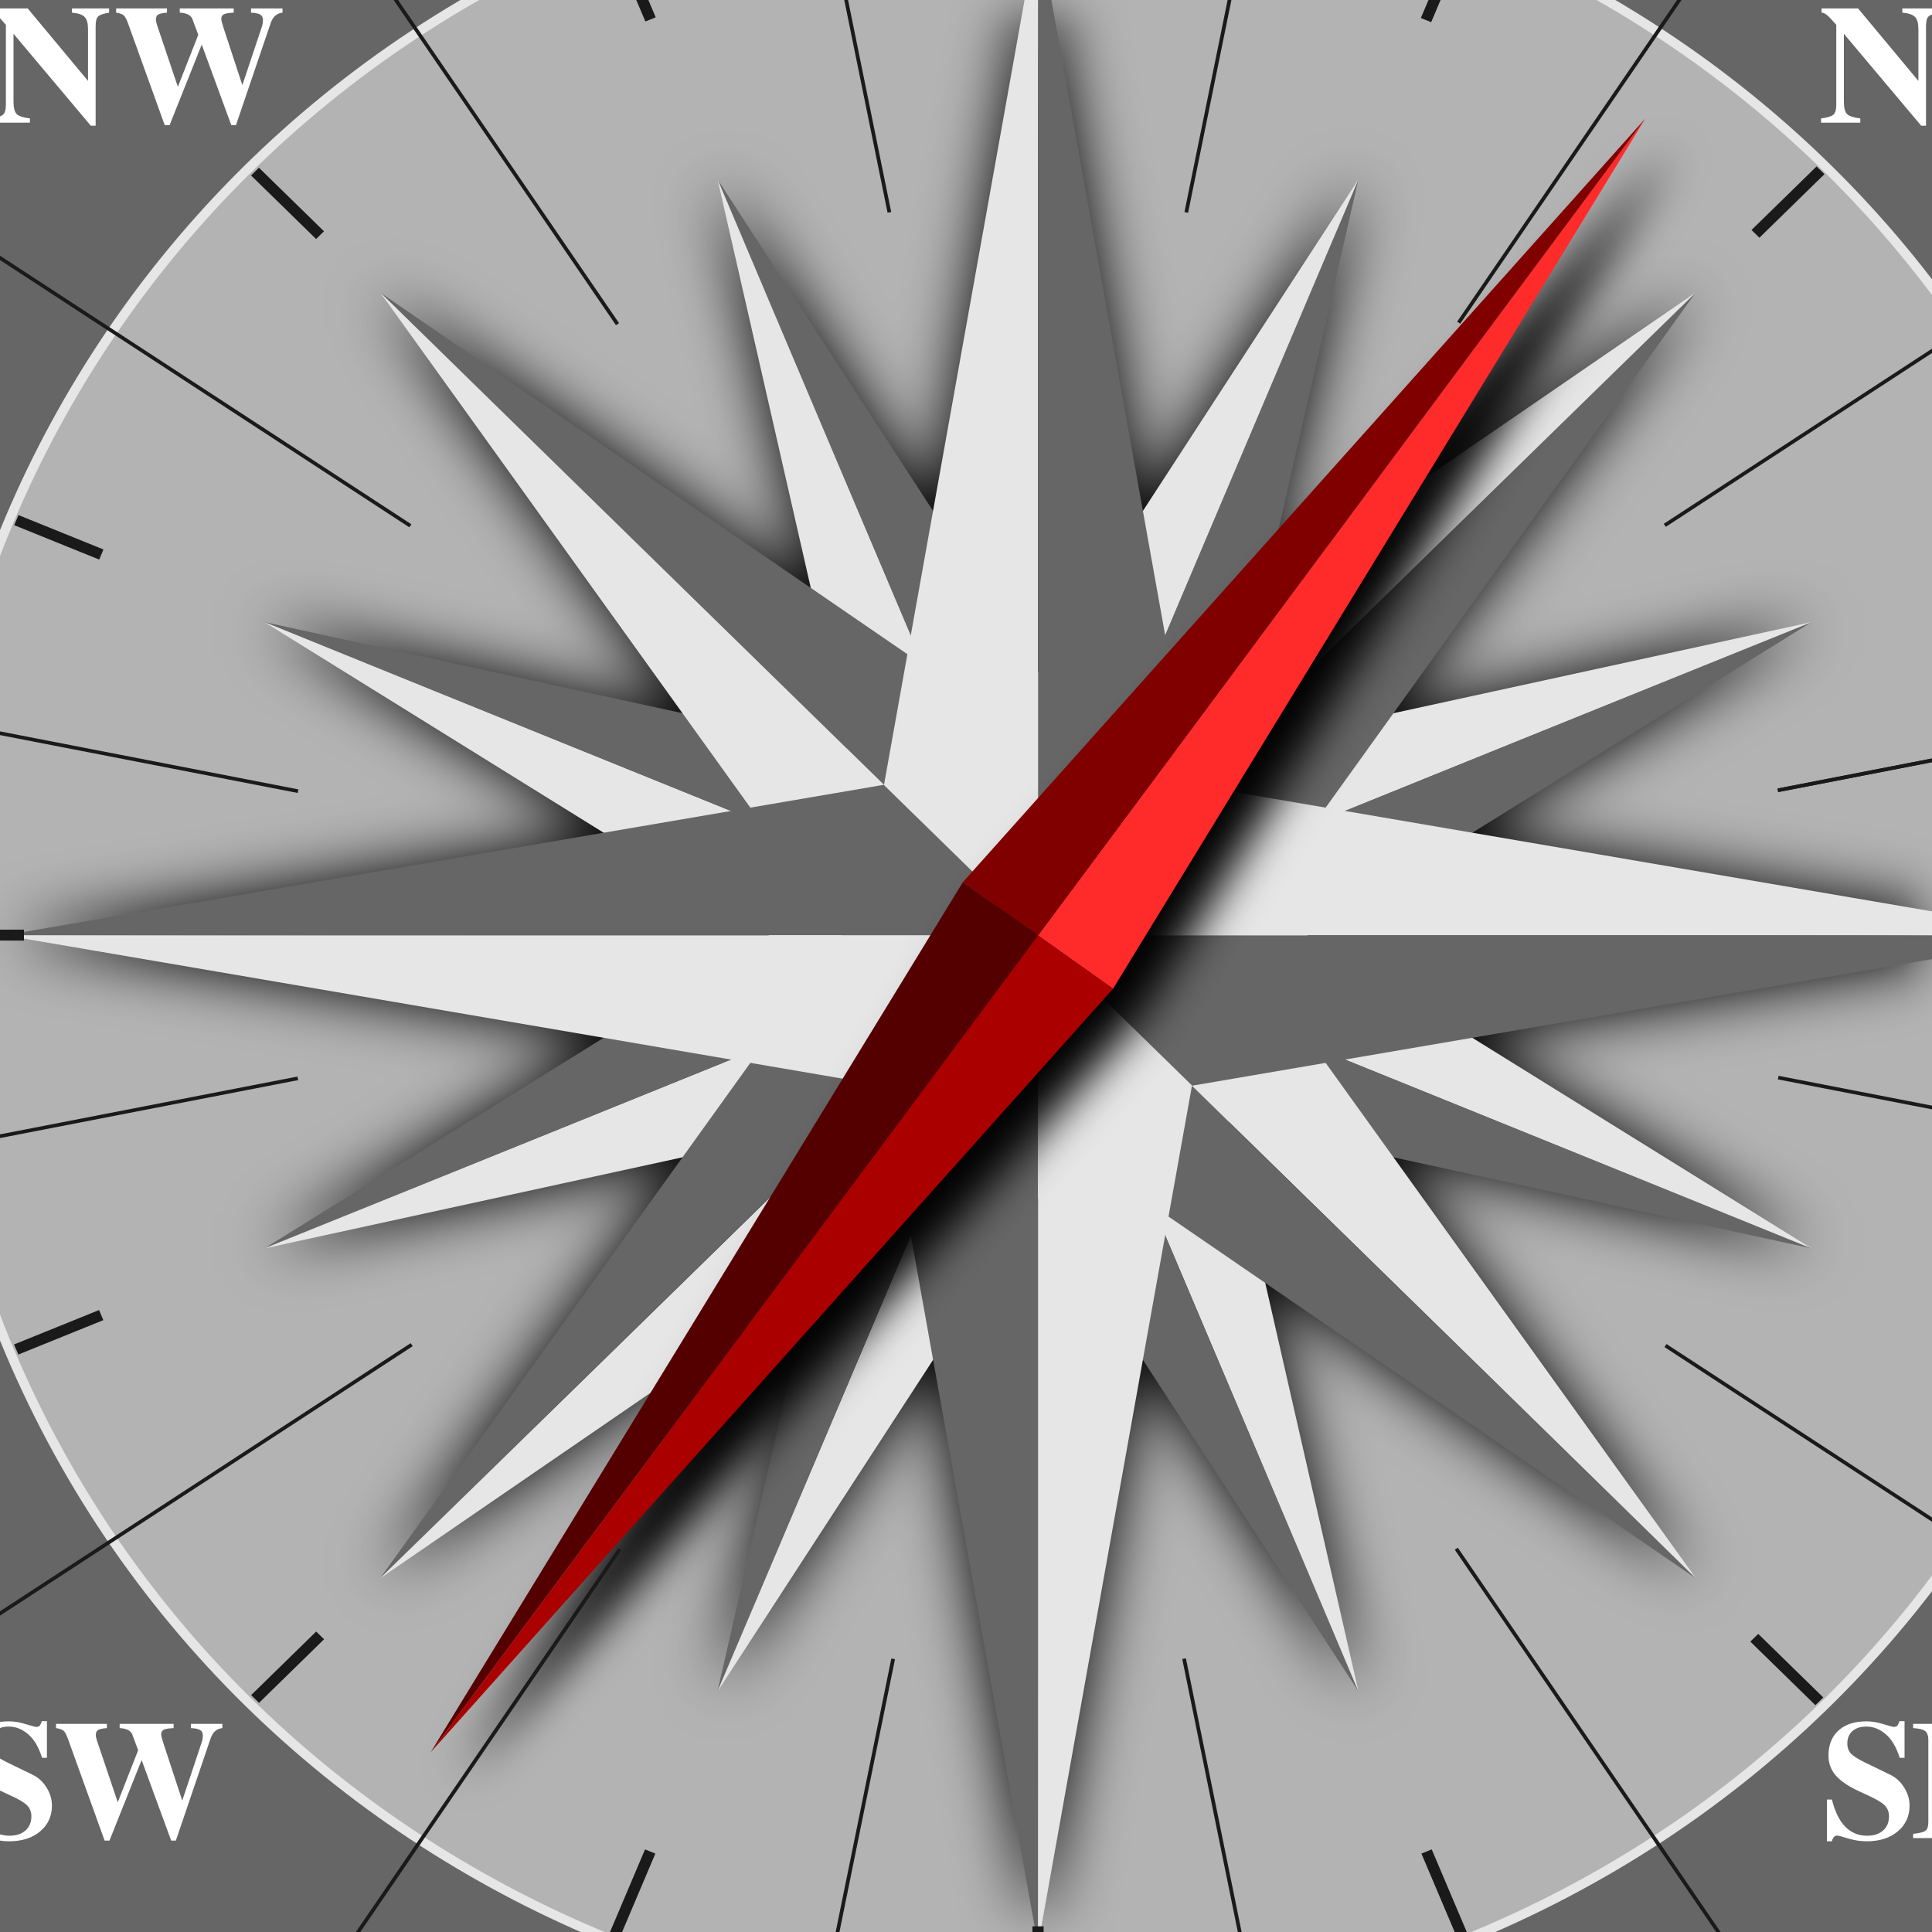
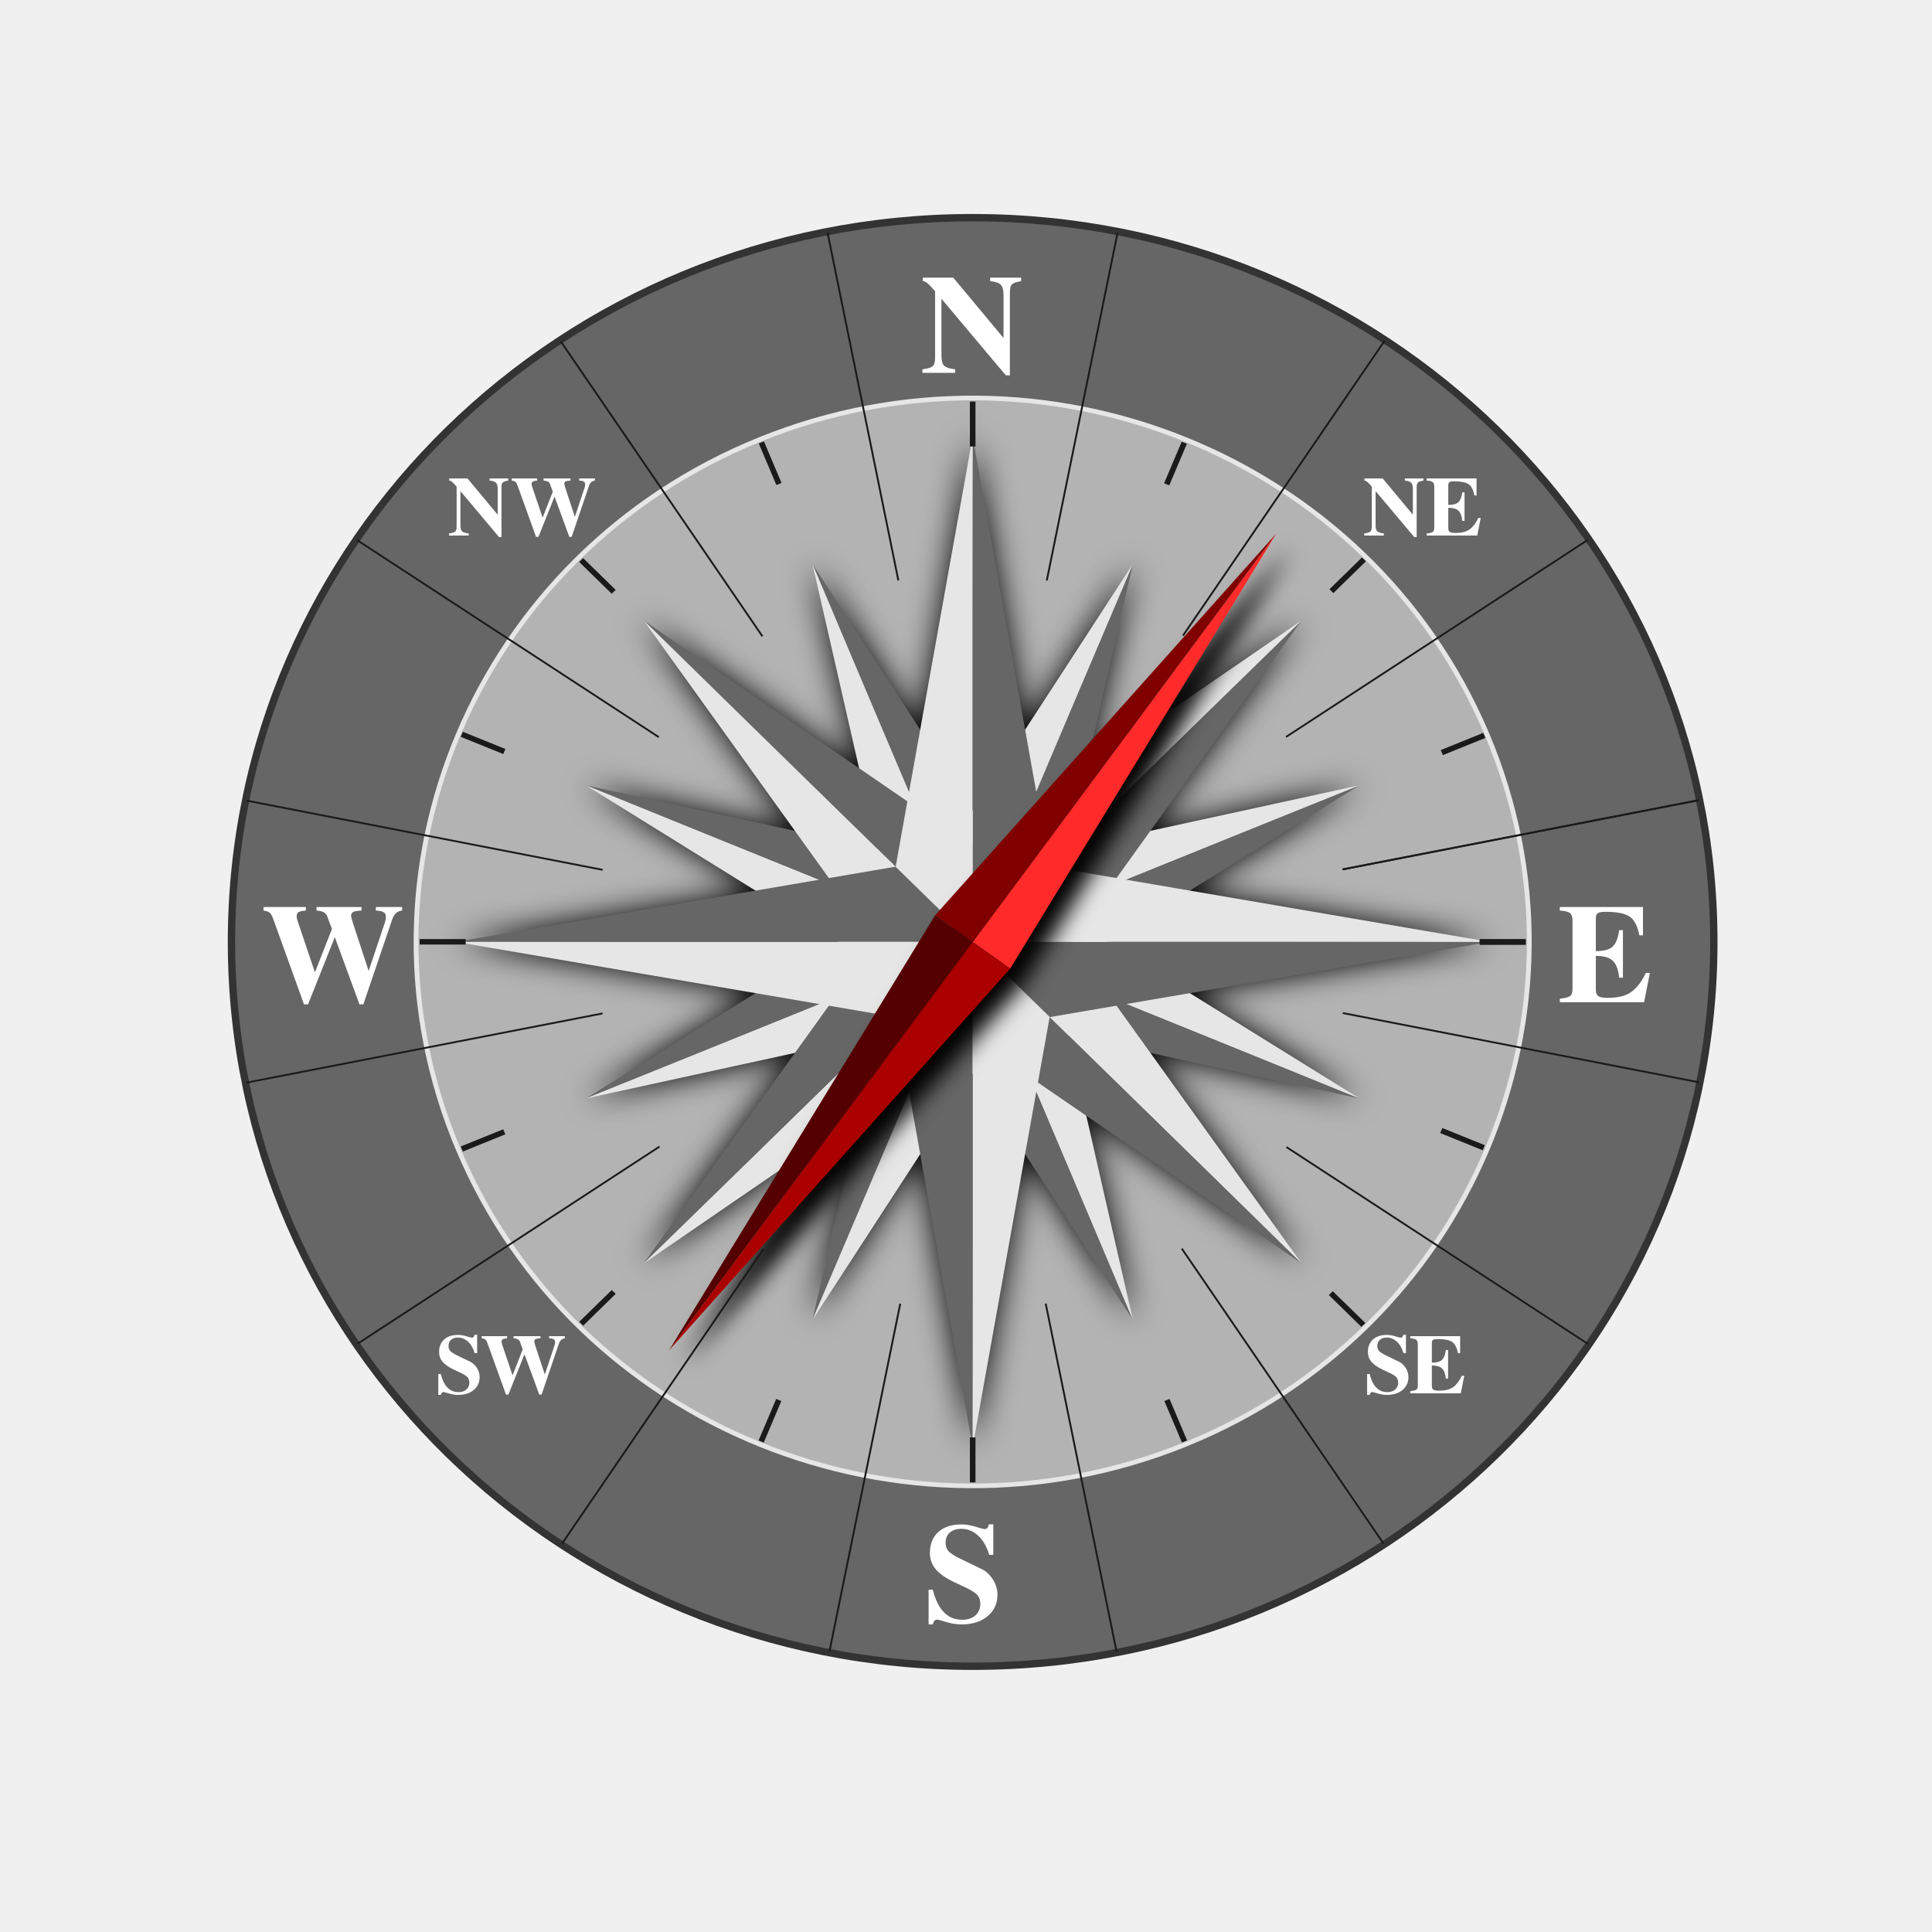
<svg xmlns="http://www.w3.org/2000/svg" xmlns:xlink="http://www.w3.org/1999/xlink" width="200" height="200" id="svg3186" version="1.1">
  <defs id="defs3188">
-     <filter id="filter5096-2" style="color-interpolation-filters:sRGB">
+     <filter id="filter5096-2" color-interpolation-filters="sRGB">
      <feGaussianBlur id="feGaussianBlur5098-1" stdDeviation="0.751" />
    </filter>
-     <filter id="filter4544-6" style="color-interpolation-filters:sRGB">
+     <filter id="filter4544-6" color-interpolation-filters="sRGB">
      <feGaussianBlur id="feGaussianBlur4546-2" stdDeviation="1.076" />
    </filter>
    <radialGradient id="svg_1" y2="1" x1="1" gradientUnits="userSpaceOnUse" cy="817.19" cx="540.18" gradientTransform="matrix(-1.1273,1.1273,-1.1273,-1.1273,932.02,1299)" y1="1" r="30.91">
      <stop id="stop4550-9" stop-color="#f2f2f2" offset="0" />
      <stop id="stop4556-6" stop-color="#f9f9f9" offset=".7" />
      <stop id="stop4552-0" stop-color="#b3b3b3" offset="1" />
    </radialGradient>
-     <radialGradient xlink:href="#svg_1" id="radialGradient3482" gradientUnits="userSpaceOnUse" gradientTransform="matrix(-3.362849,3.286192,-3.362849,-3.286192,2779.225,3539.885)" cx="540.18" cy="817.19" r="30.91" />
+     <radialGradient xlink:href="#svg_1" id="radialGradient3482" gradientUnits="userSpaceOnUse" gradientTransform="matrix(-1.681424,1.643096,-1.681424,-1.643096,1383.351,2023.876)" cx="540.18" cy="817.19" r="30.91" />
  </defs>
-   <g id="layer1" transform="translate(106.4516,-9.677419)">
-     <path style="fill:#666666;stroke:#333333;stroke-width:1.525" d="m 154.452,106.509 c 0,82.818 -68.704,149.956 -153.454,149.956 -84.75,0 -153.454,-67.138 -153.454,-149.956 0,-82.818 68.704,-149.956 153.454,-149.956 84.75,0 153.454,67.138 153.454,149.956 z" id="path4118" />
-     <path style="fill:url(#radialGradient3482);stroke:#999999;stroke-width:0.605;stroke-linecap:round" d="M -43.089,2.487 C 15.699,-21.308 83.093,5.972 107.444,63.418 c 24.35,57.448 -3.566,123.306 -62.353,147.102 -58.788,23.795 -126.182,-3.485 -150.533,-60.931 -24.35,-57.448 3.566,-123.306 62.353,-147.102 z" id="path3662" />
-     <path style="stroke-width:2.12;filter:url(#filter4544-6)" d="m 0.707,85.332 -3.625,20.812 -7.5,-11.781 3.25,14.531 -14.969,-10.5 10.469,14.906 -14.469,-3.219 11.781,7.469 -20.812,3.656 20.812,3.625 -11.781,7.5 14.469,-3.219 -10.469,14.906 14.969,-10.469 -3.25,14.5 7.469,-11.781 3.656,20.812 3.625,-20.781 7.469,11.75 h 0.031 l -3.219,-14.5 14.906,10.469 -10.5,-14.938 14.531,3.25 -11.781,-7.5 20.781,-3.625 -20.781,-3.625 11.781,-7.5 -14.531,3.25 10.5,-14.938 -14.938,10.5 3.25,-14.531 h -0.031 l -7.469,11.75 -3.625,-20.781 h -1.03e-4 z" id="path3664" transform="matrix(2.9831,0,0,2.9151,-1.0839,-246.83)" />
-     <g id="g3592" transform="matrix(2.9831,0,0,2.9151,-1.0839,-246.83)">
+   <g id="layer1" transform="translate(106.4516,-209.6774)">
+     <path style="fill:#666666;stroke:#333333;stroke-width:0.762" d="m 70.964,307.188 c 0,41.409 -34.352,74.978 -76.727,74.978 -42.375,0 -76.727,-33.569 -76.727,-74.978 0,-41.409 34.352,-74.978 76.727,-74.978 42.375,0 76.727,33.569 76.727,74.978 z" id="path4118" />
+     <path style="fill:url(#radialGradient3482);stroke:#999999;stroke-width:0.302;stroke-linecap:round" d="m -27.806,255.177 c 29.394,-11.898 63.091,1.742 75.267,30.466 12.175,28.724 -1.783,61.653 -31.176,73.551 -29.394,11.898 -63.091,-1.742 -75.267,-30.466 -12.175,-28.724 1.783,-61.653 31.176,-73.551 z" id="path3662" />
+     <path style="stroke-width:2.12;filter:url(#filter4544-6)" d="m 0.707,85.332 -3.625,20.812 -7.5,-11.781 3.25,14.531 -14.969,-10.5 10.469,14.906 -14.469,-3.219 11.781,7.469 -20.812,3.656 20.812,3.625 -11.781,7.5 14.469,-3.219 -10.469,14.906 14.969,-10.469 -3.25,14.5 7.469,-11.781 3.656,20.812 3.625,-20.781 7.469,11.75 h 0.031 l -3.219,-14.5 14.906,10.469 -10.5,-14.938 14.531,3.25 -11.781,-7.5 20.781,-3.625 -20.781,-3.625 11.781,-7.5 -14.531,3.25 10.5,-14.938 -14.938,10.5 3.25,-14.531 h -0.031 l -7.469,11.75 -3.625,-20.781 h -1.03e-4 z" id="path3664" transform="matrix(1.49155,0,0,1.45755,-6.80392,130.5181)" />
+     <g id="g3592" transform="matrix(1.49155,0,0,1.45755,-6.80392,130.5181)">
      <path style="fill:none;stroke:#e6e6e6;stroke-width:0.332;stroke-linecap:round" d="m -14.081,85.526 c 19.707,-8.163 42.299,1.196 50.462,20.902 8.163,19.706 -1.195,42.299 -20.902,50.462 -19.707,8.163 -42.299,-1.196 -50.462,-20.902 -8.163,-19.707 1.195,-42.299 20.902,-50.462 z" id="path3594" />
      <g style="stroke-width:2.12" id="g3205">
        <g style="fill:#666666" id="g3207">
          <path d="m -1.647,126.86 13.463,21.191 -9.173,-22.146 -1.947,-4.701 -2.342,5.655 z" id="path3596" />
          <path d="m 6.348,123.55 21.191,-13.463 -22.146,9.173 -4.701,1.947 5.655,2.342 z" id="path3598" />
          <path d="m 3.045,115.56 -13.463,-21.191 9.173,22.146 1.947,4.701 2.342,-5.655 z" id="path3600" />
          <path d="m -4.951,118.86 -21.191,13.463 22.146,-9.173 4.701,-1.947 -5.655,-2.342 z" id="path3602" />
        </g>
        <g style="fill:#e6e6e6" id="g3213">
          <path d="m -4.955,118.87 -5.465,-24.504 9.173,22.146 1.947,4.7 -5.655,-2.342 z" id="path3604" />
          <path d="m 3.034,115.55 24.504,-5.465 -22.146,9.173 -4.7,1.947 2.342,-5.655 z" id="path3606" />
          <path d="m 6.352,123.54 5.465,24.504 -9.173,-22.146 -1.947,-4.7 5.655,2.342 z" id="path3608" />
          <path d="m -1.637,126.86 -24.504,5.465 22.146,-9.173 4.7,-1.947 -2.342,5.655 z" id="path3610" />
        </g>
        <g style="fill:#666666" id="g3219">
          <path d="m -4.955,123.54 -5.465,24.504 9.173,-22.146 1.947,-4.701 -5.655,2.342 z" id="path3612" />
          <path d="m 3.034,126.86 24.504,5.465 -22.146,-9.173 -4.7,-1.947 2.342,5.655 z" id="path3614" />
          <path d="m 6.352,118.87 5.465,-24.504 -9.173,22.146 -1.947,4.7 5.655,-2.342 z" id="path3616" />
          <path d="m -1.637,115.55 -24.504,-5.465 22.146,9.173 4.7,1.947 -2.342,-5.655 z" id="path3618" />
        </g>
        <g style="fill:#e6e6e6" id="g3225">
          <path d="m -1.647,115.56 13.463,-21.191 -9.173,22.146 -1.947,4.701 -2.342,-5.655 z" id="path3620" />
          <path d="m 6.348,118.86 21.191,13.463 -22.146,-9.173 -4.701,-1.947 5.655,-2.342 z" id="path3622" />
          <path d="m 3.045,126.86 -13.463,21.191 9.173,-22.146 1.947,-4.701 2.342,5.655 z" id="path3624" />
          <path d="m -4.951,123.55 -21.191,-13.463 22.146,9.173 4.701,1.947 -5.655,2.342 z" id="path3626" />
        </g>
        <g style="fill:#666666" id="g3231">
          <path d="m -6.098,121.2 -16.029,22.831 18.833,-18.833 3.997,-3.997 h -6.801 z" id="path3628" />
          <path d="m 0.692,128.01 22.831,16.029 -18.833,-18.833 -3.997,-3.997 v 6.801 z" id="path3630" />
          <path d="M 7.495,121.21 23.524,98.379 4.691,117.212 0.694,121.209 H 7.495 z" id="path3632" />
          <path d="m 0.705,114.41 -22.831,-16.029 18.833,18.833 3.997,3.997 v -6.801 z" id="path3634" />
        </g>
        <g style="fill:#e6e6e6" id="g3237">
          <path d="m 0.692,114.41 22.831,-16.029 -18.833,18.833 -3.997,3.997 v -6.801 z" id="path3636" />
          <path d="M 7.495,121.2 23.524,144.031 4.691,125.198 0.694,121.201 H 7.495 z" id="path3638" />
          <path d="m 0.705,128.01 -22.831,16.029 18.833,-18.833 3.997,-3.997 v 6.801 z" id="path3640" />
          <path d="m -6.098,121.21 -16.029,-22.831 18.833,18.833 3.997,3.997 h -6.801 z" id="path3642" />
        </g>
        <g style="fill:#666666" id="g3243">
          <path d="m -4.637,115.86 -30.531,5.344 H 0.707 L -4.637,115.86 z" id="path3644" />
          <path d="m -4.646,126.54 5.344,30.531 v -35.875 l -5.344,5.344 z" id="path3646" />
          <path d="m 6.034,126.55 30.531,-5.344 H 0.69 l 5.344,5.344 z" id="path3648" />
          <path d="M 6.043,115.87 0.7,85.339 v 35.875 l 5.344,-5.344 z" id="path3650" />
        </g>
        <g style="fill:#e6e6e6" id="g3249">
          <path d="m 6.034,115.86 30.531,5.344 H 0.69 L 6.034,115.86 z" id="path3652" />
          <path d="m 6.043,126.54 -5.344,30.531 v -35.875 l 5.344,5.344 z" id="path3654" />
          <path d="m -4.637,126.55 -30.531,-5.344 h 35.875 l -5.344,5.344 z" id="path3656" />
          <path d="M -4.646,115.87 0.697,85.339 v 35.875 l -5.344,-5.344 z" id="path3658" />
        </g>
      </g>
    </g>
-     <g style="stroke-width:2.12" id="g3255" transform="matrix(2.9831,0,0,2.9151,-1.0839,-246.83)">
+     <g style="stroke-width:2.12" id="g3255" transform="matrix(1.49155,0,0,1.45755,-6.80392,130.5181)">
      <path style="filter:url(#filter5096-2)" d="M 22.769,93.207 -0.919,120.301 -19.388,151.207 4.3,124.113 22.769,93.207 z" id="path5075" />
      <g transform="matrix(0.29068,0.21119,-0.58778,0.80902,363.1,-723.07)" id="g3222">
        <path style="fill:#ff2a2a" d="m 565.16,860.2 8.964,35.855 h -8.964 V 860.2 z" id="rect3201" />
        <path style="fill:#800000" d="m 565.16,860.2 -8.964,35.855 h 8.964 V 860.2 z" id="path3204" />
        <path style="fill:#550000" d="m 565.16,931.91 -8.964,-35.855 h 8.964 v 35.855 z" id="path3212" />
        <path style="fill:#aa0000" d="m 565.16,931.91 8.964,-35.855 h -8.964 v 35.855 z" id="path3214" />
      </g>
    </g>
-     <g id="use3736" transform="matrix(2.9831,0,0,2.9151,-1.0839,-246.83)">
+     <g id="use3736" transform="matrix(1.49155,0,0,1.45755,-6.80392,130.5181)">
      <path style="fill:none;stroke:#1a1a1a;stroke-width:0.388" d="m 35.889,121.21 h 3.192" id="path4746" />
    </g>
-     <g id="use3738" transform="matrix(2.9831,0,0,2.9151,-1.0839,-246.83)">
+     <g id="use3738" transform="matrix(1.49155,0,0,1.45755,-6.80392,130.5181)">
      <path style="fill:none;stroke:#1a1a1a;stroke-width:0.388" d="m 35.889,121.21 h 3.192" id="path4742" />
    </g>
-     <g transform="matrix(2.756026,1.11555,-1.141573,2.693203,-518.2043,-3843.189)" id="use3740">
+     <g transform="matrix(1.378013,0.5577752,-0.5707863,1.346601,-265.3641,-1667.661)" id="use3740">
      <path style="fill:none;stroke:#1a1a1a;stroke-width:0.388" d="m 714.47,1185.1 h 3.192" id="path4738" />
    </g>
-     <g transform="matrix(2.10938,2.061296,-2.10938,2.061296,1000.641,-3809.082)" id="use3742">
+     <g transform="matrix(1.05469,1.030648,-1.05469,1.030648,494.0586,-1650.608)" id="use3742">
      <path style="fill:none;stroke:#1a1a1a;stroke-width:0.388" d="m 748.05,1186.8 h 3.192" id="path4734" />
    </g>
-     <g transform="matrix(1.141573,2.693203,-2.756026,1.11555,2390.587,-3209.738)" id="use3744">
+     <g transform="matrix(0.5707863,1.346601,-1.378013,0.5577752,1189.031,-1350.936)" id="use3744">
      <path style="fill:none;stroke:#1a1a1a;stroke-width:0.388" d="m 779.69,1175.4 h 3.192" id="path4730" />
    </g>
-     <g transform="matrix(0,2.9151,-2.9831,0,3439.922,-2136.369)" id="use3746">
+     <g transform="matrix(0,1.45755,-1.49155,0,1713.699,-814.2512)" id="use3746">
      <path style="fill:none;stroke:#1a1a1a;stroke-width:0.388" d="m 804.59,1152.8 h 3.192" id="path4726" />
    </g>
-     <g transform="matrix(-1.141573,2.693203,-2.756026,-1.11555,3989.111,-752.1626)" id="use3748">
+     <g transform="matrix(-0.5707863,1.346601,-1.378013,-0.5577752,1988.293,-122.1482)" id="use3748">
      <path style="fill:none;stroke:#1a1a1a;stroke-width:0.388" d="m 818.95,1122.4 h 3.192" id="path4722" />
    </g>
-     <g transform="matrix(-2.10938,2.061296,-2.10938,-2.061296,3954.507,732.0606)" id="use3750">
+     <g transform="matrix(-1.05469,1.030648,-1.05469,-1.030648,1970.991,619.9634)" id="use3750">
      <path style="fill:none;stroke:#1a1a1a;stroke-width:0.388" d="m 820.58,1088.9 h 3.192" id="path4718" />
    </g>
-     <g transform="matrix(-2.756026,1.11555,-1.141573,-2.693203,3341.181,2090.322)" id="use3752">
+     <g transform="matrix(-1.378013,0.5577752,-0.5707863,-1.346601,1664.329,1299.094)" id="use3752">
      <path style="fill:none;stroke:#1a1a1a;stroke-width:0.388" d="m 809.24,1057.2 h 3.192" id="path4714" />
    </g>
-     <g transform="matrix(-2.9831,0,0,-2.9151,2242.714,3115.738)" id="use3754">
+     <g transform="matrix(-1.49155,0,0,-1.45755,1115.095,1811.802)" id="use3754">
      <path style="fill:none;stroke:#1a1a1a;stroke-width:0.388" d="m 786.66,1032.3 h 3.192" id="path4710" />
    </g>
-     <g transform="matrix(-2.756026,-1.11555,1.141573,-2.693203,826.1894,3652.408)" id="use3756">
+     <g transform="matrix(-1.378013,-0.5577752,0.5707863,-1.346601,406.8327,2080.137)" id="use3756">
      <path style="fill:none;stroke:#1a1a1a;stroke-width:0.388" d="m 756.26,1018 h 3.192" id="path4706" />
    </g>
-     <g transform="matrix(-2.10938,-2.061296,2.10938,-2.061296,-692.656,3618.593)" id="use3758">
+     <g transform="matrix(-1.05469,-1.030648,1.05469,-1.030648,-352.5899,2063.229)" id="use3758">
      <path style="fill:none;stroke:#1a1a1a;stroke-width:0.388" d="m 722.69,1016.3 h 3.192" id="path4702" />
    </g>
-     <g transform="matrix(-1.141573,-2.693203,2.756026,-1.11555,-2082.602,3019.248)" id="use3760">
+     <g transform="matrix(-0.5707863,-1.346601,1.378013,-0.5577752,-1047.563,1763.557)" id="use3760">
      <path style="fill:none;stroke:#1a1a1a;stroke-width:0.388" d="m 691.04,1027.7 h 3.192" id="path4698" />
    </g>
-     <g transform="matrix(0,-2.9151,2.9831,0,-3132.146,1945.821)" id="use3762">
+     <g transform="matrix(0,-1.45755,1.49155,0,-1572.335,1226.843)" id="use3762">
      <path style="fill:none;stroke:#1a1a1a;stroke-width:0.388" d="m 666.15,1050.3 h 3.192" id="path4694" />
    </g>
-     <g transform="matrix(1.141573,-2.693203,2.756026,1.11555,-3681.334,561.5855)" id="use3764">
+     <g transform="matrix(0.5707863,-1.346601,1.378013,0.5577752,-1846.929,534.7259)" id="use3764">
      <path style="fill:none;stroke:#1a1a1a;stroke-width:0.388" d="m 651.79,1080.7 h 3.192" id="path4690" />
    </g>
-     <g transform="matrix(2.10938,-2.061296,2.10938,2.061296,-3646.432,-922.6376)" id="use3766">
+     <g transform="matrix(1.05469,-1.030648,1.05469,1.030648,-1829.478,-207.3857)" id="use3766">
      <path style="fill:none;stroke:#1a1a1a;stroke-width:0.388" d="m 650.16,1114.2 h 3.192" id="path4686" />
    </g>
-     <g transform="matrix(2.756026,-1.11555,1.141573,2.693203,-3033.107,-2280.899)" id="use3768">
+     <g transform="matrix(1.378013,-0.5577752,0.5707863,1.346601,-1522.815,-886.5165)" id="use3768">
      <path style="fill:none;stroke:#1a1a1a;stroke-width:0.388" d="m 661.5,1145.9 h 3.192" id="path4682" />
    </g>
-     <g transform="matrix(2.925765,-0.5687069,0.581973,2.859072,-2535.645,-2846.516)" id="use3778">
+     <g transform="matrix(1.462882,-0.2843534,0.2909865,1.429536,-1274.084,-1169.325)" id="use3778">
      <path style="fill:none;stroke:#1a1a1a;stroke-width:0.129" d="m 662.56,1159.4 h 25.192" id="path4678" />
    </g>
-     <g transform="matrix(2.925765,-0.5687069,0.581973,2.859072,-2535.645,-2846.516)" id="use3780">
+     <g transform="matrix(1.462882,-0.2843534,0.2909865,1.429536,-1274.084,-1169.325)" id="use3780">
      <path style="fill:none;stroke:#1a1a1a;stroke-width:0.129" d="m 662.56,1159.4 h 25.192" id="path4674" />
    </g>
-     <g transform="matrix(2.925765,0.5687069,-0.581973,2.859072,-1253.509,-3642.921)" id="use3782">
+     <g transform="matrix(1.462882,0.2843534,-0.2909865,1.429536,-633.0163,-1567.528)" id="use3782">
      <path style="fill:none;stroke:#1a1a1a;stroke-width:0.129" d="m 689.57,1179.4 h 25.192" id="path4670" />
    </g>
-     <g transform="matrix(2.480358,1.619542,-1.657321,2.423818,242.9277,-3899.159)" id="use3784">
+     <g transform="matrix(1.240179,0.8097711,-0.8286604,1.211909,115.2019,-1695.646)" id="use3784">
      <path style="fill:none;stroke:#1a1a1a;stroke-width:0.129" d="m 722.18,1187.6 h 25.192" id="path4666" />
    </g>
-     <g transform="matrix(1.657321,2.423818,-2.480358,1.619542,1725.833,-3576.457)" id="use3786">
+     <g transform="matrix(0.8286604,1.211909,-1.240179,0.8097711,856.6544,-1534.295)" id="use3786">
      <path style="fill:none;stroke:#1a1a1a;stroke-width:0.129" d="m 755.43,1182.7 h 25.192" id="path4662" />
    </g>
-     <g transform="matrix(0.581973,2.859072,-2.925765,0.5687069,2969.398,-2723.616)" id="use3788">
+     <g transform="matrix(0.2909865,1.429536,-1.462882,0.2843534,1478.437,-1107.875)" id="use3788">
      <path style="fill:none;stroke:#1a1a1a;stroke-width:0.129" d="m 784.25,1165.4 h 25.192" id="path4658" />
    </g>
-     <g transform="matrix(-0.581973,2.859072,-2.925765,-0.5687069,3784.47,-1470.706)" id="use3790">
+     <g transform="matrix(-0.2909865,1.429536,-1.462882,-0.2843534,1885.973,-481.4197)" id="use3790">
      <path style="fill:none;stroke:#1a1a1a;stroke-width:0.129" d="m 804.27,1138.3 h 25.192" id="path4654" />
    </g>
-     <g transform="matrix(-1.657321,2.423818,-2.480358,-1.619542,4046.684,-8.38065)" id="use3792">
+     <g transform="matrix(-0.8286604,1.211909,-1.240179,-0.8097711,2017.08,249.7428)" id="use3792">
      <path style="fill:none;stroke:#1a1a1a;stroke-width:0.129" d="m 812.42,1105.7 h 25.192" id="path4650" />
    </g>
-     <g transform="matrix(-2.480358,1.619542,-1.657321,-2.423818,3716.455,1440.692)" id="use3794">
+     <g transform="matrix(-1.240179,0.8097711,-0.8286604,-1.211909,1851.966,974.2792)" id="use3794">
      <path style="fill:none;stroke:#1a1a1a;stroke-width:0.129" d="m 807.47,1072.5 h 25.192" id="path4646" />
    </g>
-     <g transform="matrix(-2.925765,0.5687069,-0.581973,-2.859072,2843.66,2655.939)" id="use3796">
+     <g transform="matrix(-1.462882,0.2843534,-0.2909865,-1.429536,1415.568,1581.903)" id="use3796">
      <path style="fill:none;stroke:#1a1a1a;stroke-width:0.129" d="m 790.18,1043.7 h 25.192" id="path4642" />
    </g>
-     <g transform="matrix(-2.925765,-0.5687069,0.581973,-2.859072,1561.494,3452.432)" id="use3798">
+     <g transform="matrix(-1.462882,-0.2843534,0.2909865,-1.429536,774.4849,1980.149)" id="use3798">
      <path style="fill:none;stroke:#1a1a1a;stroke-width:0.129" d="m 763.17,1023.7 h 25.192" id="path4638" />
    </g>
-     <g transform="matrix(-2.480358,-1.619542,1.657321,-2.423818,65.06933,3708.669)" id="use3800">
+     <g transform="matrix(-1.240179,-0.8097711,0.8286604,-1.211909,26.2727,2108.268)" id="use3800">
      <path style="fill:none;stroke:#1a1a1a;stroke-width:0.129" d="m 730.56,1015.5 h 25.192" id="path4634" />
    </g>
-     <g transform="matrix(-1.657321,-2.423818,2.480358,-1.619542,-1417.818,3385.968)" id="use3802">
+     <g transform="matrix(-0.8286604,-1.211909,1.240179,-0.8097711,-715.1709,1946.917)" id="use3802">
      <path style="fill:none;stroke:#1a1a1a;stroke-width:0.129" d="m 697.31,1020.4 h 25.192" id="path4630" />
    </g>
-     <g transform="matrix(-0.581973,-2.859072,2.925765,-0.5687069,-2661.412,2533.039)" id="use3804">
+     <g transform="matrix(-0.2909865,-1.429536,1.462882,-0.2843534,-1336.968,1520.452)" id="use3804">
      <path style="fill:none;stroke:#1a1a1a;stroke-width:0.129" d="m 668.48,1037.7 h 25.192" id="path4626" />
    </g>
-     <g transform="matrix(0.581973,-2.859072,2.925765,0.5687069,-3476.395,1280.129)" id="use3806">
+     <g transform="matrix(0.2909865,-1.429536,1.462882,0.2843534,-1744.46,893.9974)" id="use3806">
      <path style="fill:none;stroke:#1a1a1a;stroke-width:0.129" d="m 648.47,1064.8 h 25.192" id="path4622" />
    </g>
-     <g transform="matrix(1.657321,-2.423818,2.480358,1.619542,-3738.61,-182.1847)" id="use3808">
+     <g transform="matrix(0.8286604,-1.211909,1.240179,0.8097711,-1875.567,162.8408)" id="use3808">
      <path style="fill:none;stroke:#1a1a1a;stroke-width:0.129" d="m 640.32,1097.4 h 25.192" id="path4618" />
    </g>
-     <g transform="matrix(2.480358,-1.619542,1.657321,2.423818,-3408.381,-1631.269)" id="use3810">
+     <g transform="matrix(1.240179,-0.8097711,0.8286604,1.211909,-1710.452,-561.7015)" id="use3810">
      <path style="fill:none;stroke:#1a1a1a;stroke-width:0.129" d="m 645.27,1130.6 h 25.192" id="path4614" />
    </g>
-     <g style="fill:#ffffff" id="g3331" transform="matrix(2.9831,0,0,2.9151,-1.0839,-246.83)">
+     <g style="fill:#ffffff" id="g3331" transform="matrix(1.49155,0,0,1.45755,-6.80392,130.5181)">
      <path d="m -0.648,74.029 3.49,4.29 v -3.05 c 0,-0.353 -0.063,-0.597 -0.19,-0.73 -0.127,-0.14 -0.373,-0.227 -0.74,-0.26 v -0.25 h 2.15 v 0.25 c -0.327,0.053 -0.54,0.13 -0.64,0.23 -0.093,0.093 -0.14,0.283 -0.14,0.57 v 5.89 h -0.28 l -4.47,-5.44 v 4.02 c 0,0.353 0.06,0.597 0.18,0.73 0.127,0.127 0.383,0.213 0.77,0.26 v 0.25 h -2.27 v -0.25 c 0.367,-0.047 0.603,-0.12 0.71,-0.22 0.113,-0.1 0.17,-0.293 0.17,-0.58 v -4.74 c -0.24,-0.287 -0.417,-0.477 -0.53,-0.57 -0.113,-0.1 -0.22,-0.15 -0.32,-0.15 v -0.25 h 2.11" id="path5463" />
      <path d="m -0.08,162.58 c 0.32,10e-6 0.653,0.057 1,0.17 0.347,0.107 0.543,0.16 0.59,0.16 0.087,1e-5 0.153,-0.023 0.2,-0.07 0.047,-0.053 0.087,-0.143 0.12,-0.27 h 0.3 v 2.17 h -0.28 c -0.193,-0.633 -0.463,-1.1 -0.81,-1.4 -0.34,-0.3 -0.713,-0.45 -1.12,-0.45 -0.34,10e-6 -0.61,0.09 -0.81,0.27 -0.193,0.18 -0.29,0.423 -0.29,0.73 0,0.24 0.07,0.44 0.21,0.6 0.147,0.153 0.42,0.33 0.82,0.53 l 1.47,0.73 c 0.32,0.16 0.583,0.41 0.79,0.75 0.207,0.34 0.31,0.697 0.31,1.07 0,0.627 -0.23,1.137 -0.69,1.53 -0.453,0.387 -1.05,0.58 -1.79,0.58 -0.36,0 -0.72,-0.057 -1.08,-0.17 -0.353,-0.113 -0.563,-0.17 -0.63,-0.17 -0.147,0 -0.247,0.113 -0.3,0.34 h -0.29 v -2.47 h 0.29 c 0.347,1.427 1.027,2.14 2.04,2.14 0.387,0 0.693,-0.103 0.92,-0.31 0.227,-0.207 0.34,-0.483 0.34,-0.83 0,-0.26 -0.077,-0.473 -0.23,-0.64 -0.153,-0.167 -0.45,-0.353 -0.89,-0.56 l -0.67,-0.32 c -0.593,-0.287 -1.027,-0.593 -1.3,-0.92 -0.273,-0.333 -0.41,-0.72 -0.41,-1.16 0,-0.633 0.193,-1.13 0.58,-1.49 0.393,-0.36 0.93,-0.54 1.61,-0.54" id="path5447" />
      <path d="m -38.9,118.73 v 0.25 c -0.333,0.033 -0.563,0.247 -0.69,0.64 l -2,6.02 h -0.27 l -1.71,-4.77 -1.86,4.77 h -0.28 l -2.12,-6.02 c -0.087,-0.247 -0.17,-0.407 -0.25,-0.48 -0.08,-0.073 -0.227,-0.127 -0.44,-0.16 v -0.25 h 2.94 v 0.25 c -0.26,0.02 -0.433,0.06 -0.52,0.12 -0.08,0.053 -0.12,0.153 -0.12,0.3 0,0.073 0.023,0.183 0.07,0.33 l 1.2,3.64 1.18,-3.08 -0.35,-0.96 c -0.1,-0.213 -0.34,-0.33 -0.72,-0.35 v -0.25 h 3.12 v 0.25 c -0.04,0.007 -0.083,0.01 -0.13,0.01 -0.22,0.013 -0.373,0.047 -0.46,0.1 -0.087,0.053 -0.13,0.14 -0.13,0.26 -1.1e-5,0.073 0.047,0.26 0.14,0.56 l 1.08,3.36 1.12,-3.43 c 0.047,-0.133 0.07,-0.273 0.07,-0.42 -8e-6,-0.153 -0.05,-0.26 -0.15,-0.32 -0.093,-0.067 -0.273,-0.107 -0.54,-0.12 v -0.25 h 1.82" id="path5455" />
      <path d="m 44.78,125.18 c 0.727,0 1.28,-0.147 1.66,-0.44 0.38,-0.293 0.707,-0.737 0.98,-1.33 h 0.28 l -0.4,2.08 h -5.85 v -0.25 c 0.373,-0.04 0.613,-0.103 0.72,-0.19 0.107,-0.087 0.16,-0.26 0.16,-0.52 v -4.84 c 0,-0.253 -0.06,-0.43 -0.18,-0.53 -0.12,-0.1 -0.353,-0.16 -0.7,-0.18 v -0.25 h 5.77 v 2.01 h -0.25 c -0.127,-0.667 -0.35,-1.11 -0.67,-1.33 -0.32,-0.227 -0.887,-0.34 -1.7,-0.34 -0.26,2e-5 -0.433,0.033 -0.52,0.1 -0.087,0.06 -0.13,0.183 -0.13,0.37 v 2.32 h 0.04 c 0.527,1e-5 0.903,-0.107 1.13,-0.32 0.227,-0.22 0.377,-0.61 0.45,-1.17 h 0.26 v 3.38 h -0.26 c -0.06,-0.58 -0.21,-0.983 -0.45,-1.21 -0.233,-0.227 -0.623,-0.34 -1.17,-0.34 v 2.42 c -1.5e-5,0.213 0.057,0.36 0.17,0.44 0.12,0.08 0.34,0.12 0.66,0.12" id="path5439" />
      <path d="m -34.361,88.292 2.094,2.574 v -1.83 c -1.1e-5,-0.212 -0.038,-0.358 -0.114,-0.438 -0.076,-0.084 -0.224,-0.136 -0.444,-0.156 V 88.292 h 1.29 v 0.15 c -0.196,0.032 -0.324,0.078 -0.384,0.138 -0.056,0.056 -0.084,0.17 -0.084,0.342 v 3.534 h -0.168 l -2.682,-3.264 v 2.412 c 0,0.212 0.036,0.358 0.108,0.438 0.076,0.076 0.23,0.128 0.462,0.156 v 0.15 h -1.362 v -0.15 c 0.22,-0.028 0.362,-0.072 0.426,-0.132 0.068,-0.06 0.102,-0.176 0.102,-0.348 v -2.844 c -0.144,-0.172 -0.25,-0.286 -0.318,-0.342 -0.068,-0.06 -0.132,-0.09 -0.192,-0.09 v -0.15 h 1.266" id="path5458" />
      <path d="m -25.519,88.292 v 0.15 c -0.2,0.02 -0.338,0.148 -0.414,0.384 l -1.2,3.612 h -0.162 l -1.026,-2.862 -1.116,2.862 h -0.168 l -1.272,-3.612 c -0.052,-0.148 -0.102,-0.244 -0.15,-0.288 -0.048,-0.044 -0.136,-0.076 -0.264,-0.096 V 88.292 h 1.764 v 0.15 c -0.156,0.012 -0.26,0.036 -0.312,0.072 -0.048,0.032 -0.072,0.092 -0.072,0.18 0,0.044 0.014,0.11 0.042,0.198 l 0.72,2.184 0.708,-1.848 -0.21,-0.576 c -0.06,-0.128 -0.204,-0.198 -0.432,-0.21 V 88.292 h 1.872 v 0.15 c -0.024,0.004 -0.05,0.006 -0.078,0.006 -0.132,0.008 -0.224,0.028 -0.276,0.06 -0.052,0.032 -0.078,0.084 -0.078,0.156 0,0.044 0.028,0.156 0.084,0.336 l 0.648,2.016 0.672,-2.058 c 0.028,-0.08 0.042,-0.164 0.042,-0.252 0,-0.092 -0.03,-0.156 -0.09,-0.192 -0.056,-0.04 -0.164,-0.064 -0.324,-0.072 v -0.15 h 1.092" id="path5460" />
      <path d="m -35.019,149.12 c 0.192,0 0.392,0.034 0.6,0.102 0.208,0.064 0.326,0.096 0.354,0.096 0.052,0 0.092,-0.014 0.12,-0.042 0.028,-0.032 0.052,-0.086 0.072,-0.162 h 0.18 v 1.302 h -0.168 c -0.116,-0.38 -0.278,-0.66 -0.486,-0.84 -0.204,-0.18 -0.428,-0.27 -0.672,-0.27 -0.204,0 -0.366,0.054 -0.486,0.162 -0.116,0.108 -0.174,0.254 -0.174,0.438 0,0.144 0.042,0.264 0.126,0.36 0.088,0.092 0.252,0.198 0.492,0.318 l 0.882,0.438 c 0.192,0.096 0.35,0.246 0.474,0.45 0.124,0.204 0.186,0.418 0.186,0.642 0,0.376 -0.138,0.682 -0.414,0.918 -0.272,0.232 -0.63,0.348 -1.074,0.348 -0.216,0 -0.432,-0.034 -0.648,-0.102 -0.212,-0.068 -0.338,-0.102 -0.378,-0.102 -0.088,0 -0.148,0.068 -0.18,0.204 h -0.174 v -1.482 h 0.174 c 0.208,0.856 0.616,1.284 1.224,1.284 0.232,0 0.416,-0.062 0.552,-0.186 0.136,-0.124 0.204,-0.29 0.204,-0.498 0,-0.156 -0.046,-0.284 -0.138,-0.384 -0.092,-0.1 -0.27,-0.212 -0.534,-0.336 l -0.402,-0.192 c -0.356,-0.172 -0.616,-0.356 -0.78,-0.552 -0.164,-0.2 -0.246,-0.432 -0.246,-0.696 0,-0.38 0.116,-0.678 0.348,-0.894 0.236,-0.216 0.558,-0.324 0.966,-0.324" id="path5450" />
      <path d="m -27.605,149.21 v 0.15 c -0.2,0.02 -0.338,0.148 -0.414,0.384 l -1.2,3.612 h -0.162 l -1.026,-2.862 -1.116,2.862 h -0.168 l -1.272,-3.612 c -0.052,-0.148 -0.102,-0.244 -0.15,-0.288 -0.048,-0.044 -0.136,-0.076 -0.264,-0.096 V 149.21 h 1.764 v 0.15 c -0.156,0.012 -0.26,0.036 -0.312,0.072 -0.048,0.032 -0.072,0.092 -0.072,0.18 0,0.044 0.014,0.11 0.042,0.198 l 0.72,2.184 0.708,-1.848 -0.21,-0.576 c -0.06,-0.128 -0.204,-0.198 -0.432,-0.21 v -0.15 h 1.872 v 0.15 c -0.024,0.004 -0.05,0.006 -0.078,0.006 -0.132,0.008 -0.224,0.028 -0.276,0.06 -0.052,0.032 -0.078,0.084 -0.078,0.156 0,0.044 0.028,0.156 0.084,0.336 l 0.648,2.016 0.672,-2.058 c 0.028,-0.08 0.042,-0.164 0.042,-0.252 0,-0.092 -0.03,-0.156 -0.09,-0.192 -0.056,-0.04 -0.164,-0.064 -0.324,-0.072 v -0.15 h 1.092" id="path5452" />
      <path d="m 29.444,149.12 c 0.192,0 0.392,0.034 0.6,0.102 0.208,0.064 0.326,0.096 0.354,0.096 0.052,0 0.092,-0.014 0.12,-0.042 0.028,-0.032 0.052,-0.086 0.072,-0.162 h 0.18 v 1.302 h -0.168 c -0.116,-0.38 -0.278,-0.66 -0.486,-0.84 -0.204,-0.18 -0.428,-0.27 -0.672,-0.27 -0.204,0 -0.366,0.054 -0.486,0.162 -0.116,0.108 -0.174,0.254 -0.174,0.438 0,0.144 0.042,0.264 0.126,0.36 0.088,0.092 0.252,0.198 0.492,0.318 l 0.882,0.438 c 0.192,0.096 0.35,0.246 0.474,0.45 0.124,0.204 0.186,0.418 0.186,0.642 0,0.376 -0.138,0.682 -0.414,0.918 -0.272,0.232 -0.63,0.348 -1.074,0.348 -0.216,0 -0.432,-0.034 -0.648,-0.102 -0.212,-0.068 -0.338,-0.102 -0.378,-0.102 -0.088,0 -0.148,0.068 -0.18,0.204 h -0.174 v -1.482 h 0.174 c 0.208,0.856 0.616,1.284 1.224,1.284 0.232,0 0.416,-0.062 0.552,-0.186 0.136,-0.124 0.204,-0.29 0.204,-0.498 0,-0.156 -0.046,-0.284 -0.138,-0.384 -0.092,-0.1 -0.27,-0.212 -0.534,-0.336 l -0.402,-0.192 c -0.356,-0.172 -0.616,-0.356 -0.78,-0.552 -0.164,-0.2 -0.246,-0.432 -0.246,-0.696 0,-0.38 0.116,-0.678 0.348,-0.894 0.236,-0.216 0.558,-0.324 0.966,-0.324" id="path5442" />
      <path d="m 33.066,153.08 c 0.436,0 0.768,-0.088 0.996,-0.264 0.228,-0.176 0.424,-0.442 0.588,-0.798 h 0.168 l -0.24,1.248 h -3.51 V 153.116 c 0.224,-0.024 0.368,-0.062 0.432,-0.114 0.064,-0.052 0.096,-0.156 0.096,-0.312 v -2.904 c 0,-0.152 -0.036,-0.258 -0.108,-0.318 -0.072,-0.06 -0.212,-0.096 -0.42,-0.108 v -0.15 h 3.462 v 1.206 h -0.15 c -0.076,-0.4 -0.21,-0.666 -0.402,-0.798 -0.192,-0.136 -0.532,-0.204 -1.02,-0.204 -0.156,0 -0.26,0.02 -0.312,0.06 -0.052,0.036 -0.078,0.11 -0.078,0.222 v 1.392 h 0.024 c 0.316,0 0.542,-0.064 0.678,-0.192 0.136,-0.132 0.226,-0.366 0.27,-0.702 h 0.156 v 2.028 h -0.156 c -0.036,-0.348 -0.126,-0.59 -0.27,-0.726 -0.14,-0.136 -0.374,-0.204 -0.702,-0.204 v 1.452 c 0,0.128 0.034,0.216 0.102,0.264 0.072,0.048 0.204,0.072 0.396,0.072" id="path5444" />
      <path d="m 29.157,88.292 2.094,2.574 v -1.83 c 0,-0.212 -0.038,-0.358 -0.114,-0.438 -0.076,-0.084 -0.224,-0.136 -0.444,-0.156 V 88.292 h 1.29 v 0.15 c -0.196,0.032 -0.324,0.078 -0.384,0.138 -0.056,0.056 -0.084,0.17 -0.084,0.342 v 3.534 h -0.168 l -2.682,-3.264 v 2.412 c 0,0.212 0.036,0.358 0.108,0.438 0.076,0.076 0.23,0.128 0.462,0.156 v 0.15 h -1.362 v -0.15 c 0.22,-0.028 0.362,-0.072 0.426,-0.132 0.068,-0.06 0.102,-0.176 0.102,-0.348 v -2.844 c -0.144,-0.172 -0.25,-0.286 -0.318,-0.342 -0.068,-0.06 -0.132,-0.09 -0.192,-0.09 v -0.15 h 1.266" id="path5434" />
      <path d="m 34.207,92.162 c 0.436,0 0.768,-0.088 0.996,-0.264 0.228,-0.176 0.424,-0.442 0.588,-0.798 h 0.168 l -0.24,1.248 h -3.51 v -0.15 c 0.224,-0.024 0.368,-0.062 0.432,-0.114 0.064,-0.052 0.096,-0.156 0.096,-0.312 v -2.904 c 0,-0.152 -0.036,-0.258 -0.108,-0.318 -0.072,-0.06 -0.212,-0.096 -0.42,-0.108 V 88.292 h 3.462 v 1.206 h -0.15 c -0.076,-0.4 -0.21,-0.666 -0.402,-0.798 -0.192,-0.136 -0.532,-0.204 -1.02,-0.204 -0.156,1.5e-5 -0.26,0.02 -0.312,0.06 -0.052,0.036 -0.078,0.11 -0.078,0.222 v 1.392 h 0.024 c 0.316,1.5e-5 0.542,-0.064 0.678,-0.192 0.136,-0.132 0.226,-0.366 0.27,-0.702 h 0.156 v 2.028 h -0.156 c -0.036,-0.348 -0.126,-0.59 -0.27,-0.726 -0.14,-0.136 -0.374,-0.204 -0.702,-0.204 v 1.452 c 0,0.128 0.034,0.216 0.102,0.264 0.072,0.048 0.204,0.072 0.396,0.072" id="path5436" />
    </g>
  </g>
</svg>
